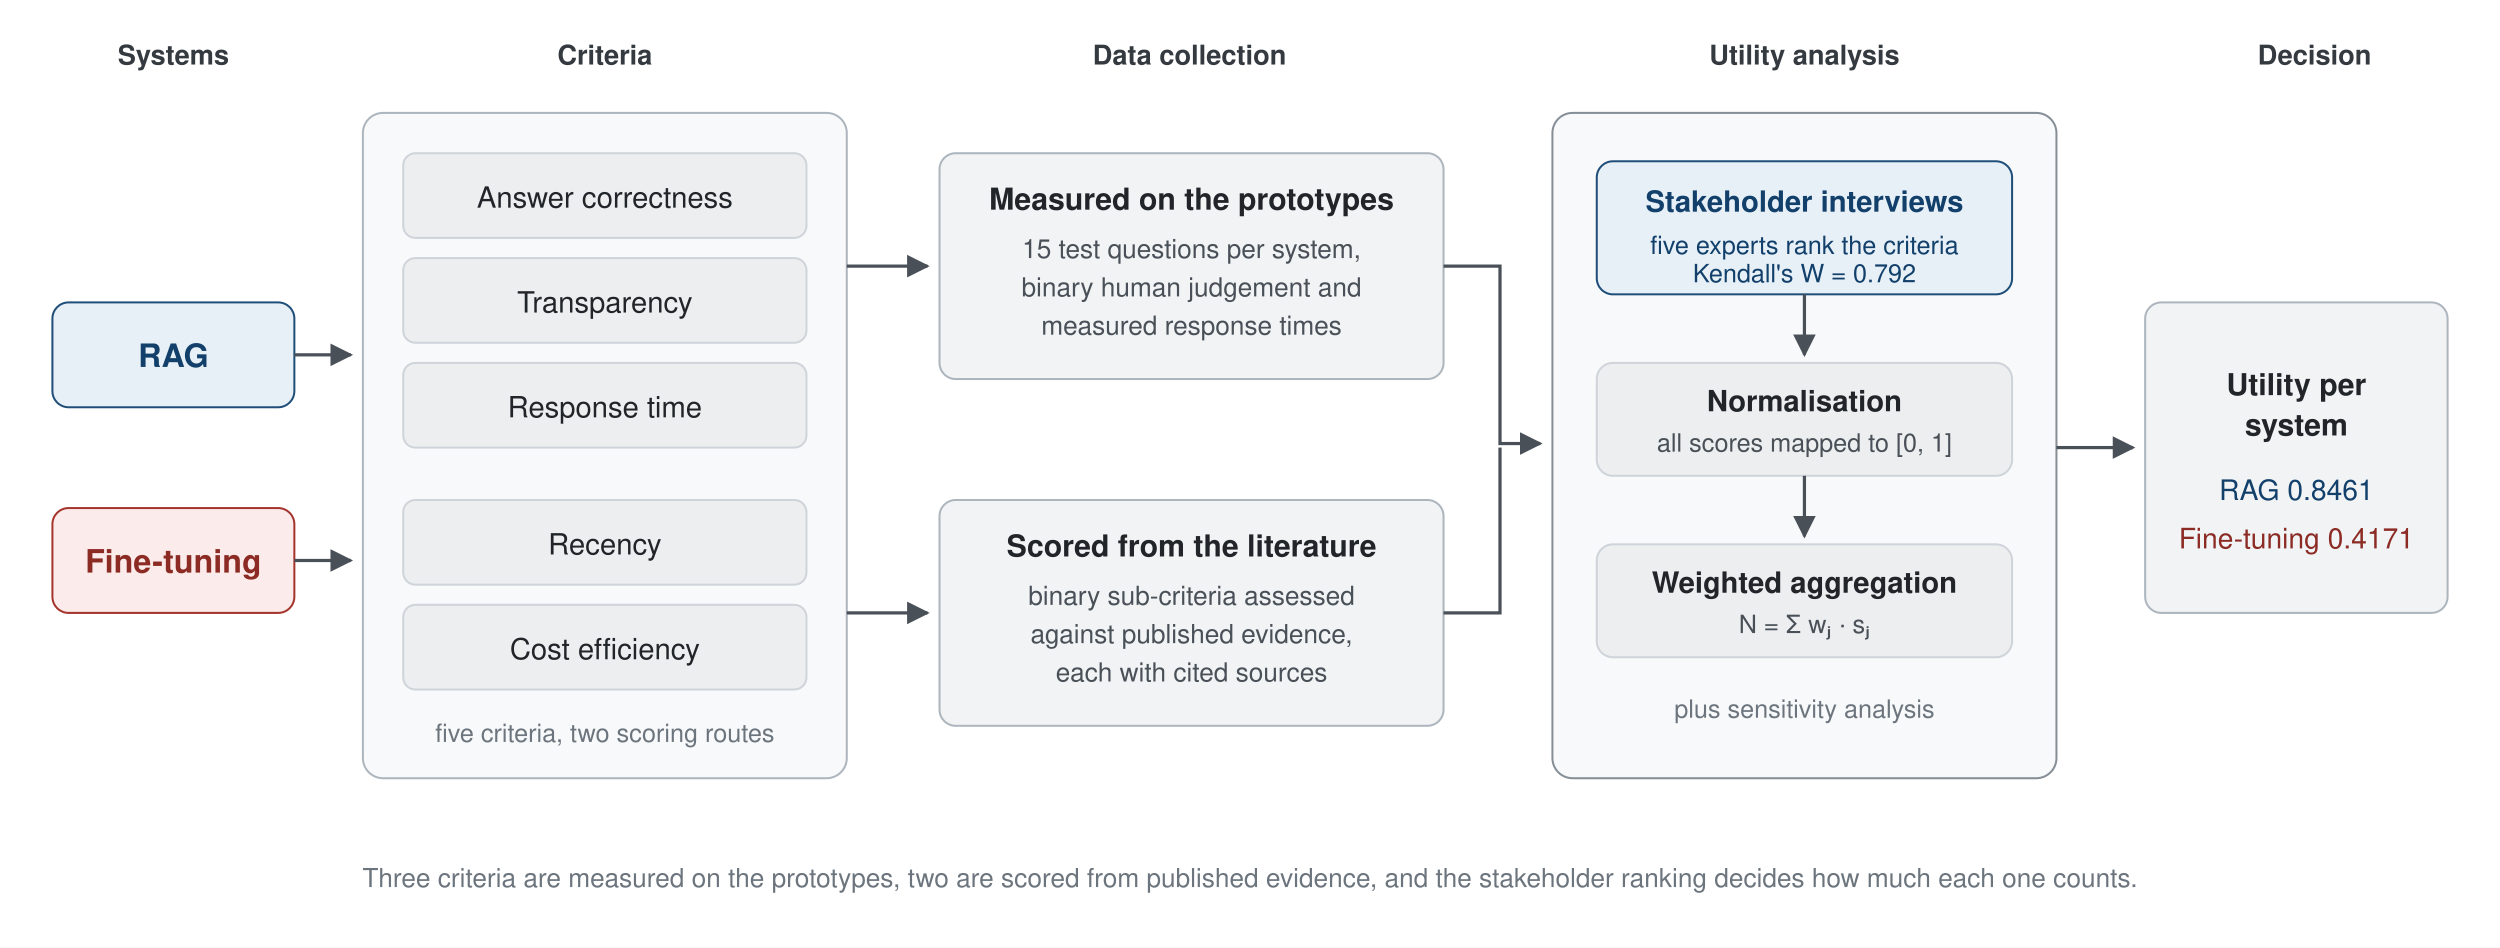
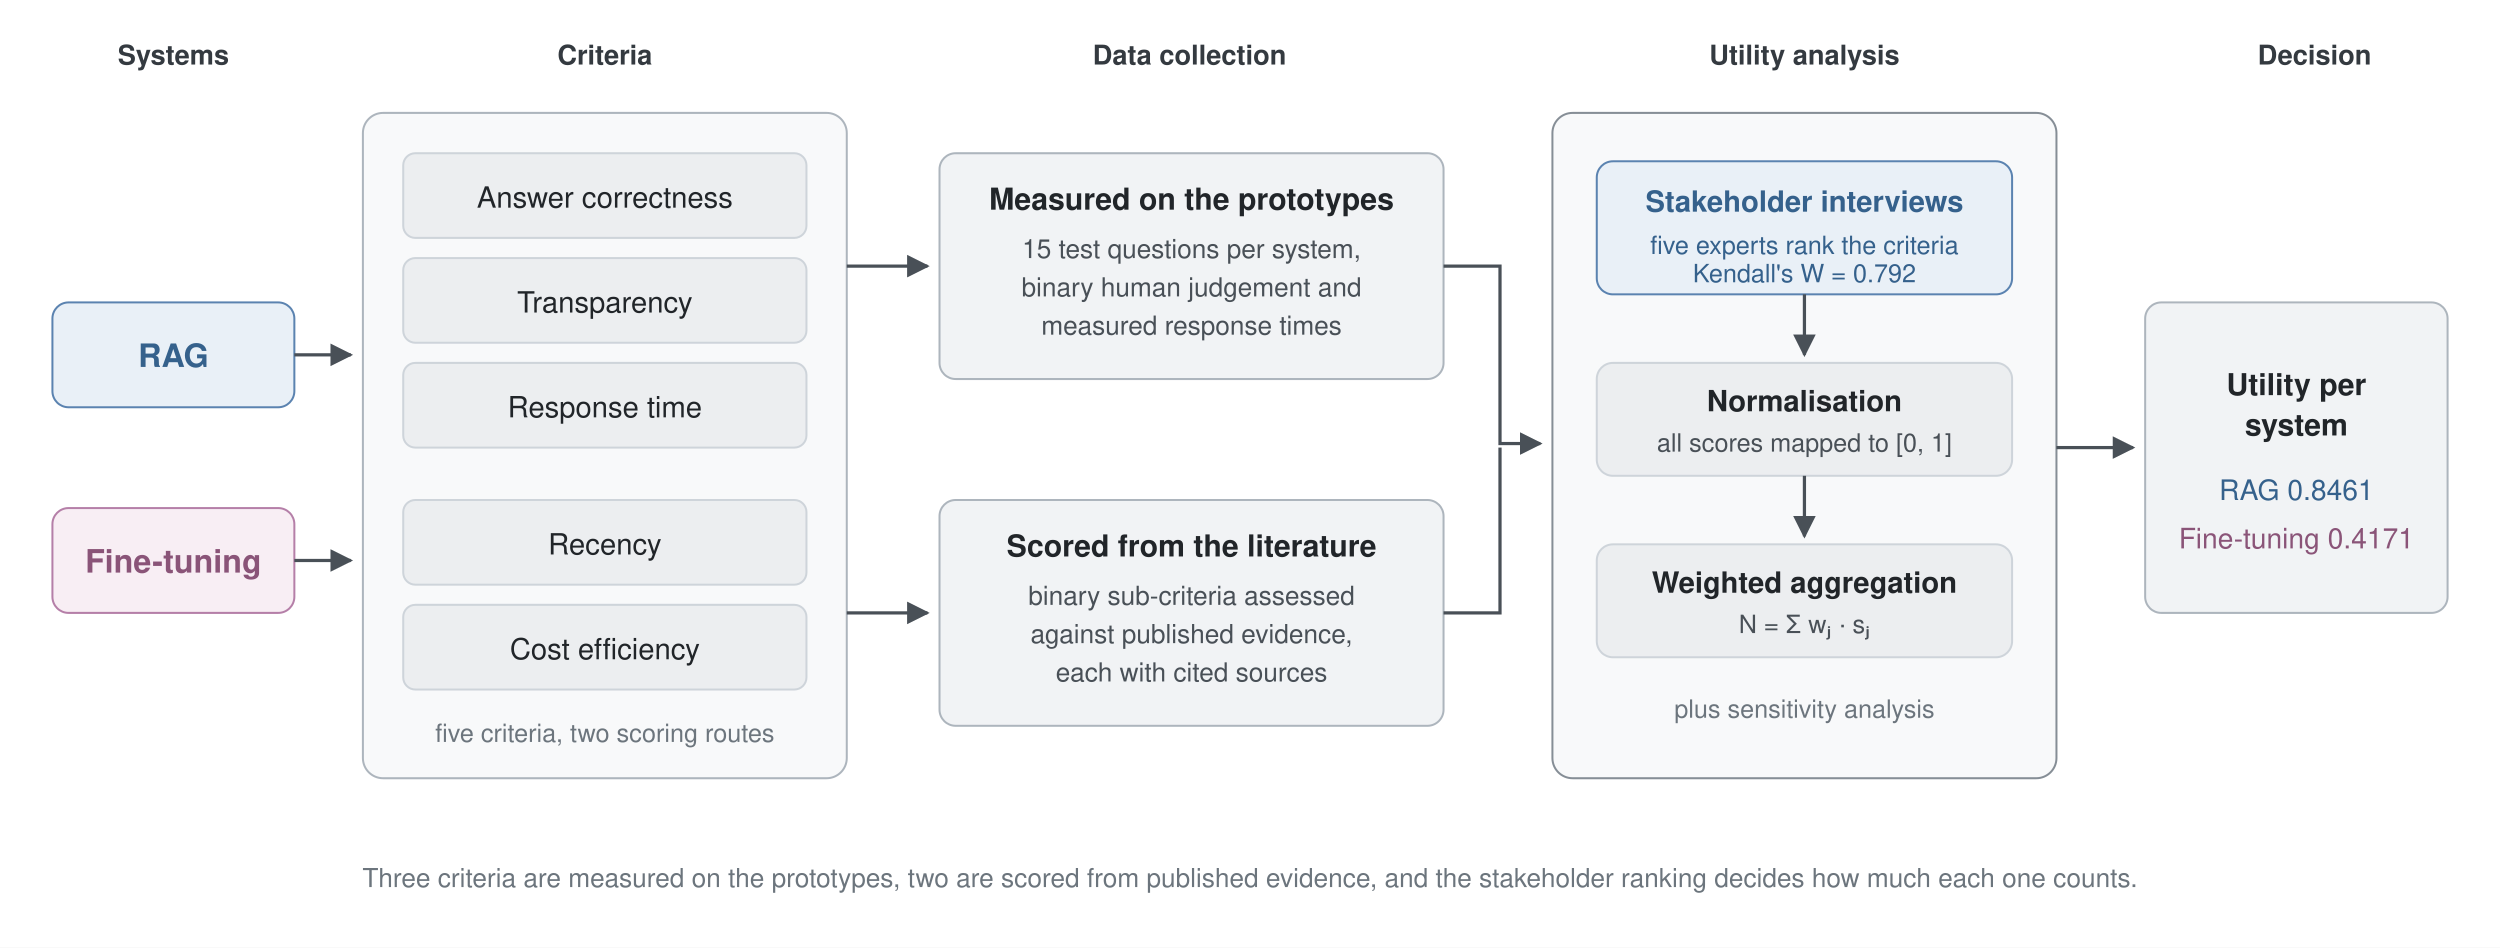
<svg xmlns="http://www.w3.org/2000/svg" viewBox="0 0 1240 470" width="1240" height="470" font-family="-apple-system, BlinkMacSystemFont, 'Segoe UI', Helvetica, Arial, sans-serif">
  <rect width="1240" height="470" fill="#ffffff" />
  <defs>
    <marker id="b" viewBox="0 0 10 10" refX="9" refY="5" markerWidth="7" markerHeight="7" orient="auto-start-reverse">
      <path d="M0,0 L10,5 L0,10 z" fill="#495057" />
    </marker>
  </defs>
  <text x="86" y="32" text-anchor="middle" font-size="13.5" font-weight="700" fill="#343a40">Systems</text>
  <text x="300" y="32" text-anchor="middle" font-size="13.5" font-weight="700" fill="#343a40">Criteria</text>
  <text x="590" y="32" text-anchor="middle" font-size="13.5" font-weight="700" fill="#343a40">Data collection</text>
  <text x="895" y="32" text-anchor="middle" font-size="13.5" font-weight="700" fill="#343a40">Utility analysis</text>
  <text x="1148" y="32" text-anchor="middle" font-size="13.5" font-weight="700" fill="#343a40">Decision</text>
-   <rect x="26" y="150" width="120" height="52" rx="8" fill="#e7f0f7" stroke="#1f4e79" />
-   <text x="86" y="182" text-anchor="middle" font-size="16" font-weight="600" fill="#12406b">RAG</text>
-   <rect x="26" y="252" width="120" height="52" rx="8" fill="#fbeceb" stroke="#a4342c" />
-   <text x="86" y="284" text-anchor="middle" font-size="16" font-weight="600" fill="#8c2b24">Fine-tuning</text>
+   <rect x="26" y="150" width="120" height="52" rx="8" fill="#e9f0f7" stroke="#5b83b0" />
+   <text x="86" y="182" text-anchor="middle" font-size="16" font-weight="600" fill="#35618c">RAG</text>
+   <rect x="26" y="252" width="120" height="52" rx="8" fill="#f8eef4" stroke="#b57fa8" />
+   <text x="86" y="284" text-anchor="middle" font-size="16" font-weight="600" fill="#8a5478">Fine-tuning</text>
  <rect x="180" y="56" width="240" height="330" rx="10" fill="#f8f9fa" stroke="#adb5bd" />
  <rect x="200" y="76" width="200" height="42" rx="6" fill="#eceef0" stroke="#ced4da" />
  <text x="300" y="103" text-anchor="middle" font-size="14.5" fill="#212529">Answer correctness</text>
  <rect x="200" y="128" width="200" height="42" rx="6" fill="#eceef0" stroke="#ced4da" />
  <text x="300" y="155" text-anchor="middle" font-size="14.5" fill="#212529">Transparency</text>
  <rect x="200" y="180" width="200" height="42" rx="6" fill="#eceef0" stroke="#ced4da" />
  <text x="300" y="207" text-anchor="middle" font-size="14.5" fill="#212529">Response time</text>
  <rect x="200" y="248" width="200" height="42" rx="6" fill="#eceef0" stroke="#ced4da" />
  <text x="300" y="275" text-anchor="middle" font-size="14.5" fill="#212529">Recency</text>
  <rect x="200" y="300" width="200" height="42" rx="6" fill="#eceef0" stroke="#ced4da" />
  <text x="300" y="327" text-anchor="middle" font-size="14.5" fill="#212529">Cost efficiency</text>
  <text x="300" y="368" text-anchor="middle" font-size="12.5" fill="#6c757d">five criteria, two scoring routes</text>
  <path d="M146,176 L174,176" stroke="#495057" stroke-width="1.6" marker-end="url(#b)" />
  <path d="M146,278 L174,278" stroke="#495057" stroke-width="1.6" marker-end="url(#b)" />
  <rect x="466" y="76" width="250" height="112" rx="8" fill="#f1f3f5" stroke="#adb5bd" />
  <text x="591" y="104" text-anchor="middle" font-size="15" font-weight="600" fill="#212529">Measured on the prototypes</text>
  <text x="591" y="128" text-anchor="middle" font-size="13" fill="#495057">15 test questions per system,</text>
  <text x="591" y="147" text-anchor="middle" font-size="13" fill="#495057">binary human judgement and</text>
  <text x="591" y="166" text-anchor="middle" font-size="13" fill="#495057">measured response times</text>
  <rect x="466" y="248" width="250" height="112" rx="8" fill="#f1f3f5" stroke="#adb5bd" />
  <text x="591" y="276" text-anchor="middle" font-size="15" font-weight="600" fill="#212529">Scored from the literature</text>
  <text x="591" y="300" text-anchor="middle" font-size="13" fill="#495057">binary sub-criteria assessed</text>
  <text x="591" y="319" text-anchor="middle" font-size="13" fill="#495057">against published evidence,</text>
  <text x="591" y="338" text-anchor="middle" font-size="13" fill="#495057">each with cited sources</text>
  <path d="M420,132 L460,132" stroke="#495057" stroke-width="1.6" marker-end="url(#b)" />
  <path d="M420,304 L460,304" stroke="#495057" stroke-width="1.6" marker-end="url(#b)" />
  <rect x="770" y="56" width="250" height="330" rx="10" fill="#f8f9fa" stroke="#868e96" />
-   <rect x="792" y="80" width="206" height="66" rx="8" fill="#e7f0f7" stroke="#1f4e79" />
-   <text x="895" y="105" text-anchor="middle" font-size="14.5" font-weight="600" fill="#12406b">Stakeholder interviews</text>
-   <text x="895" y="126" text-anchor="middle" font-size="12.5" fill="#12406b">five experts rank the criteria</text>
-   <text x="895" y="140" text-anchor="middle" font-size="12.5" fill="#12406b">Kendall's W = 0.792</text>
+   <rect x="792" y="80" width="206" height="66" rx="8" fill="#e9f0f7" stroke="#5b83b0" />
+   <text x="895" y="105" text-anchor="middle" font-size="14.5" font-weight="600" fill="#35618c">Stakeholder interviews</text>
+   <text x="895" y="126" text-anchor="middle" font-size="12.5" fill="#35618c">five experts rank the criteria</text>
+   <text x="895" y="140" text-anchor="middle" font-size="12.5" fill="#35618c">Kendall's W = 0.792</text>
  <path d="M895,146 L895,176" stroke="#495057" stroke-width="1.6" marker-end="url(#b)" />
  <rect x="792" y="180" width="206" height="56" rx="8" fill="#eceef0" stroke="#ced4da" />
  <text x="895" y="204" text-anchor="middle" font-size="14.5" font-weight="600" fill="#212529">Normalisation</text>
  <text x="895" y="224" text-anchor="middle" font-size="12.5" fill="#495057">all scores mapped to [0, 1]</text>
  <path d="M895,236 L895,266" stroke="#495057" stroke-width="1.6" marker-end="url(#b)" />
  <rect x="792" y="270" width="206" height="56" rx="8" fill="#eceef0" stroke="#ced4da" />
  <text x="895" y="294" text-anchor="middle" font-size="14.5" font-weight="600" fill="#212529">Weighted aggregation</text>
  <text x="895" y="314" text-anchor="middle" font-size="12.5" fill="#495057">N = Σ wⱼ · sⱼ</text>
  <text x="895" y="356" text-anchor="middle" font-size="12.5" fill="#6c757d">plus sensitivity analysis</text>
  <path d="M716,132 L744,132 L744,220 L764,220" stroke="#495057" stroke-width="1.6" fill="none" marker-end="url(#b)" />
  <path d="M716,304 L744,304 L744,222" stroke="#495057" stroke-width="1.6" fill="none" />
  <rect x="1064" y="150" width="150" height="154" rx="8" fill="#f1f3f5" stroke="#adb5bd" />
  <text x="1139" y="196" text-anchor="middle" font-size="15" font-weight="600" fill="#212529">Utility per</text>
  <text x="1139" y="216" text-anchor="middle" font-size="15" font-weight="600" fill="#212529">system</text>
-   <text x="1139" y="248" text-anchor="middle" font-size="14" fill="#12406b">RAG 0.8461</text>
-   <text x="1139" y="272" text-anchor="middle" font-size="14" fill="#8c2b24">Fine-tuning 0.4171</text>
+   <text x="1139" y="248" text-anchor="middle" font-size="14" fill="#35618c">RAG 0.8461</text>
+   <text x="1139" y="272" text-anchor="middle" font-size="14" fill="#8a5478">Fine-tuning 0.4171</text>
  <path d="M1020,222 L1058,222" stroke="#495057" stroke-width="1.6" marker-end="url(#b)" />
  <text x="620" y="440" text-anchor="middle" font-size="13" fill="#6c757d">Three criteria are measured on the prototypes, two are scored from published evidence, and the stakeholder ranking decides how much each one counts.</text>
</svg>
